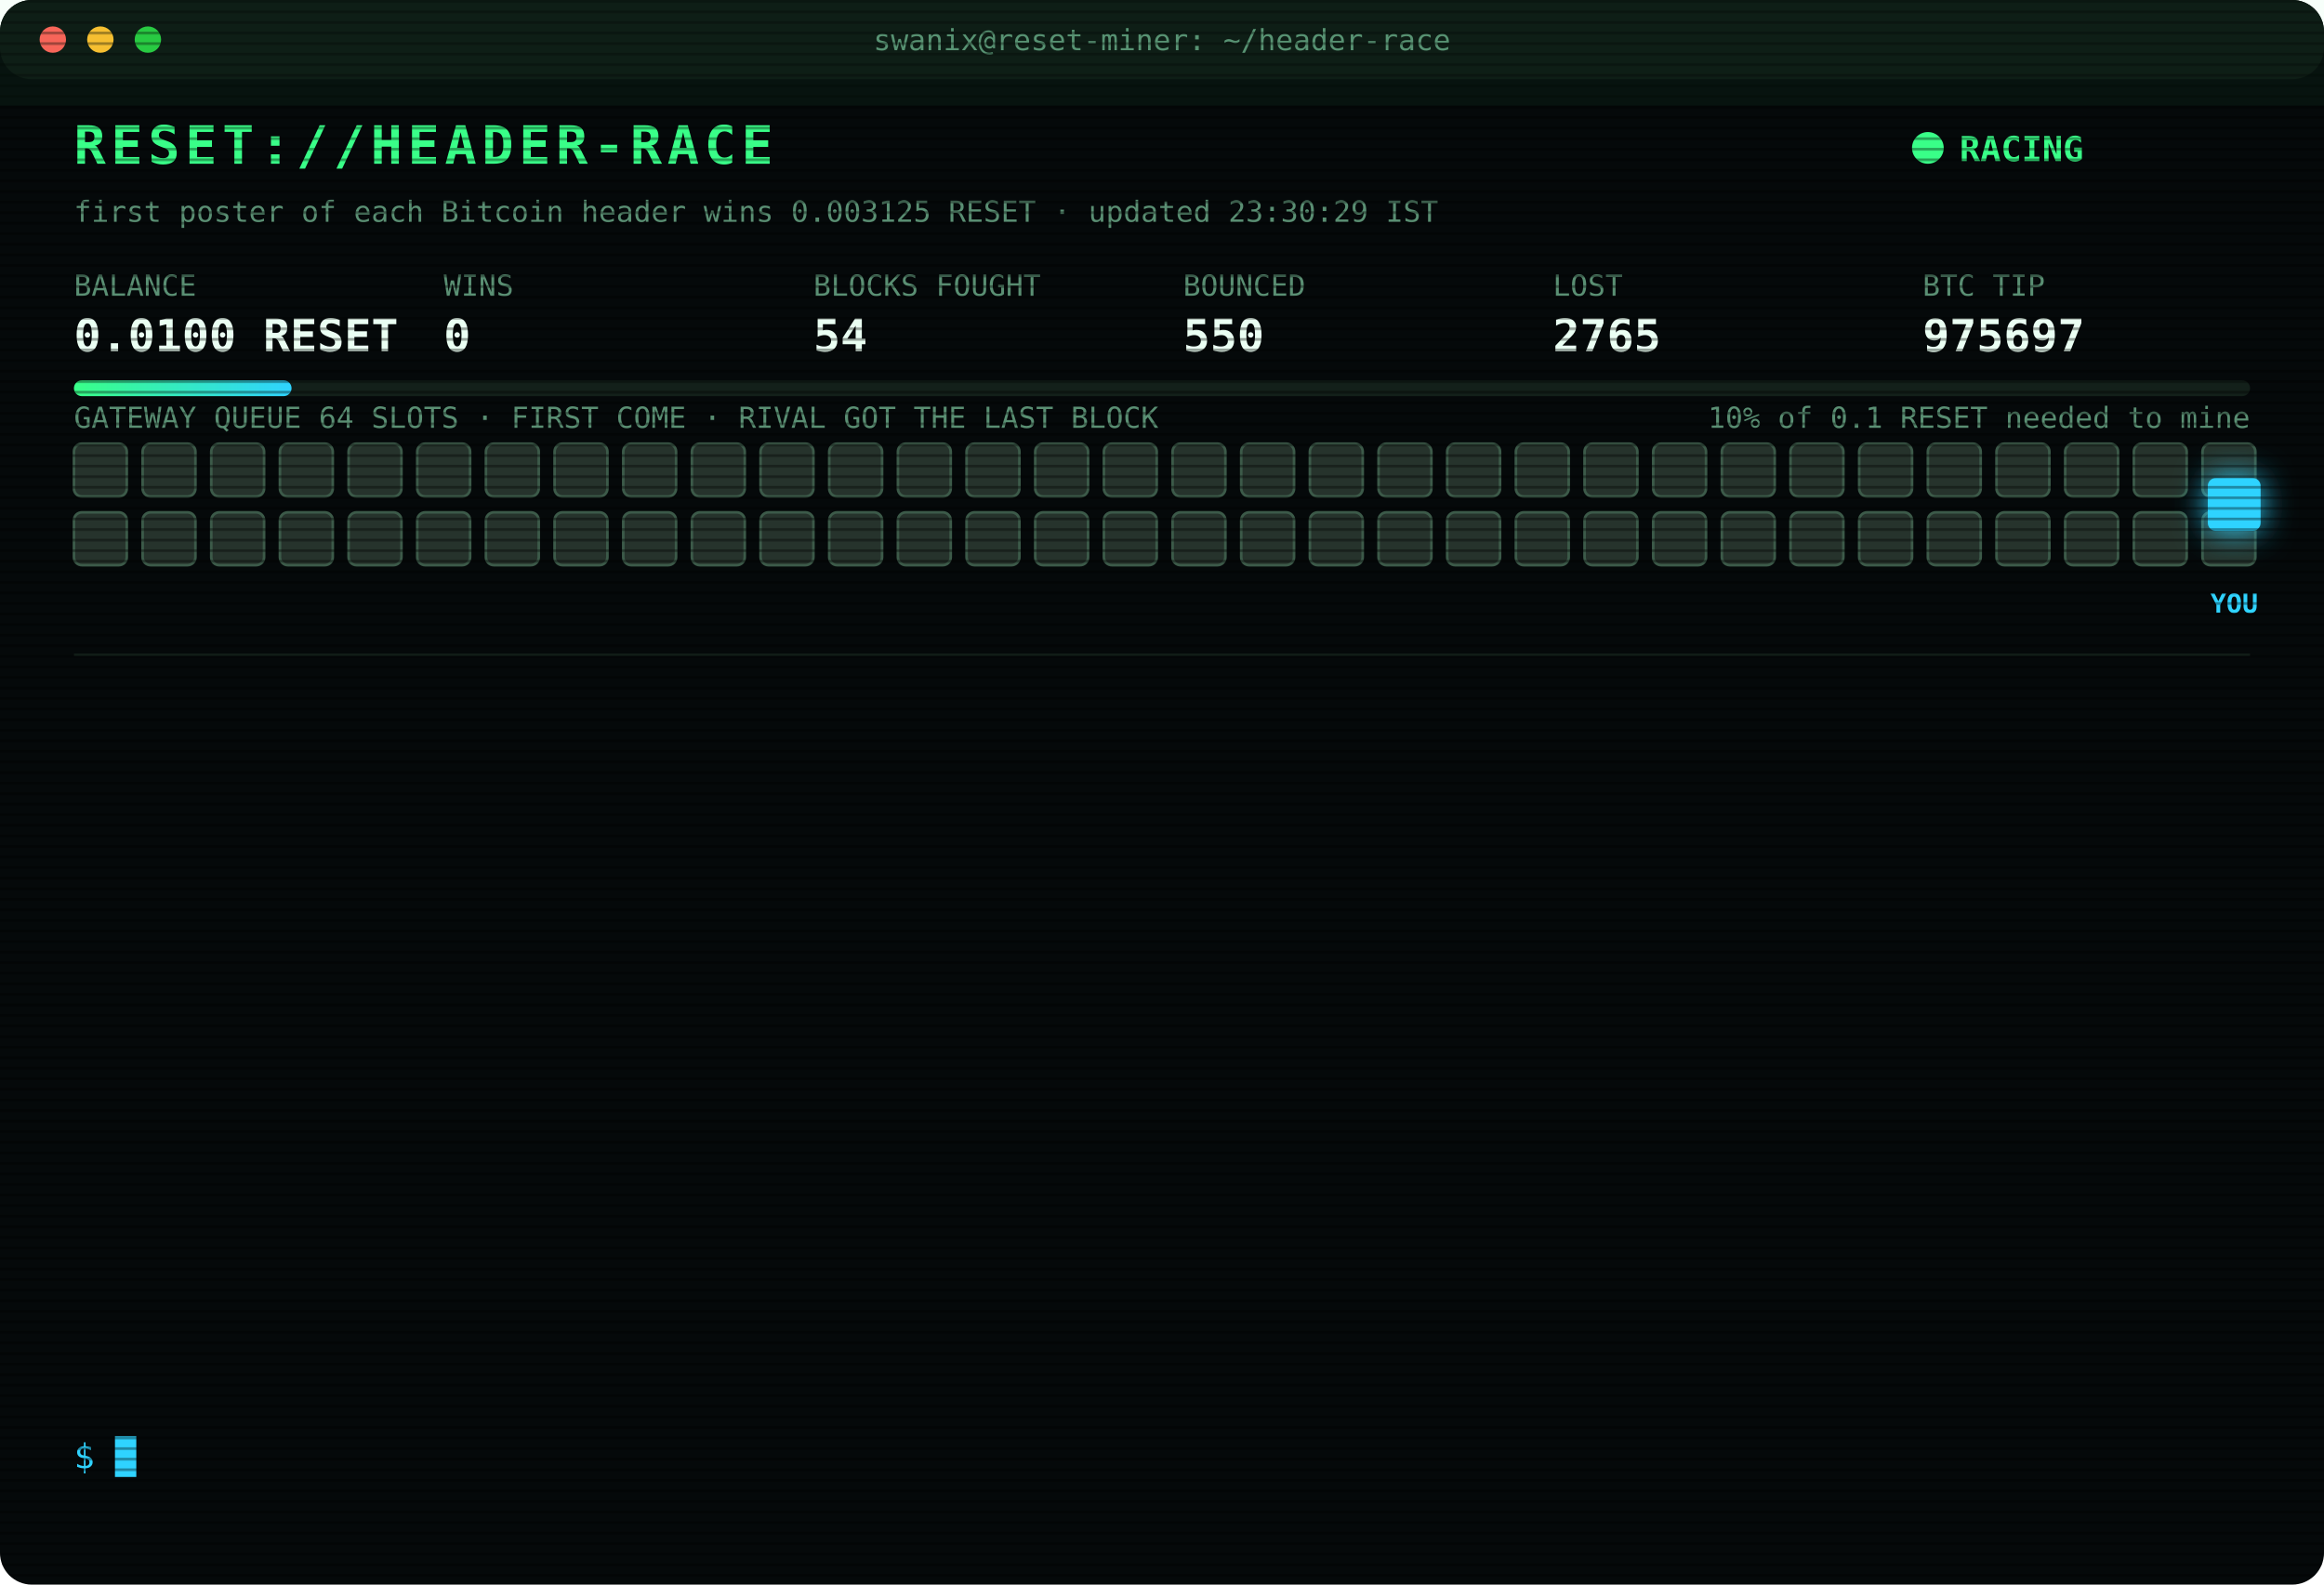
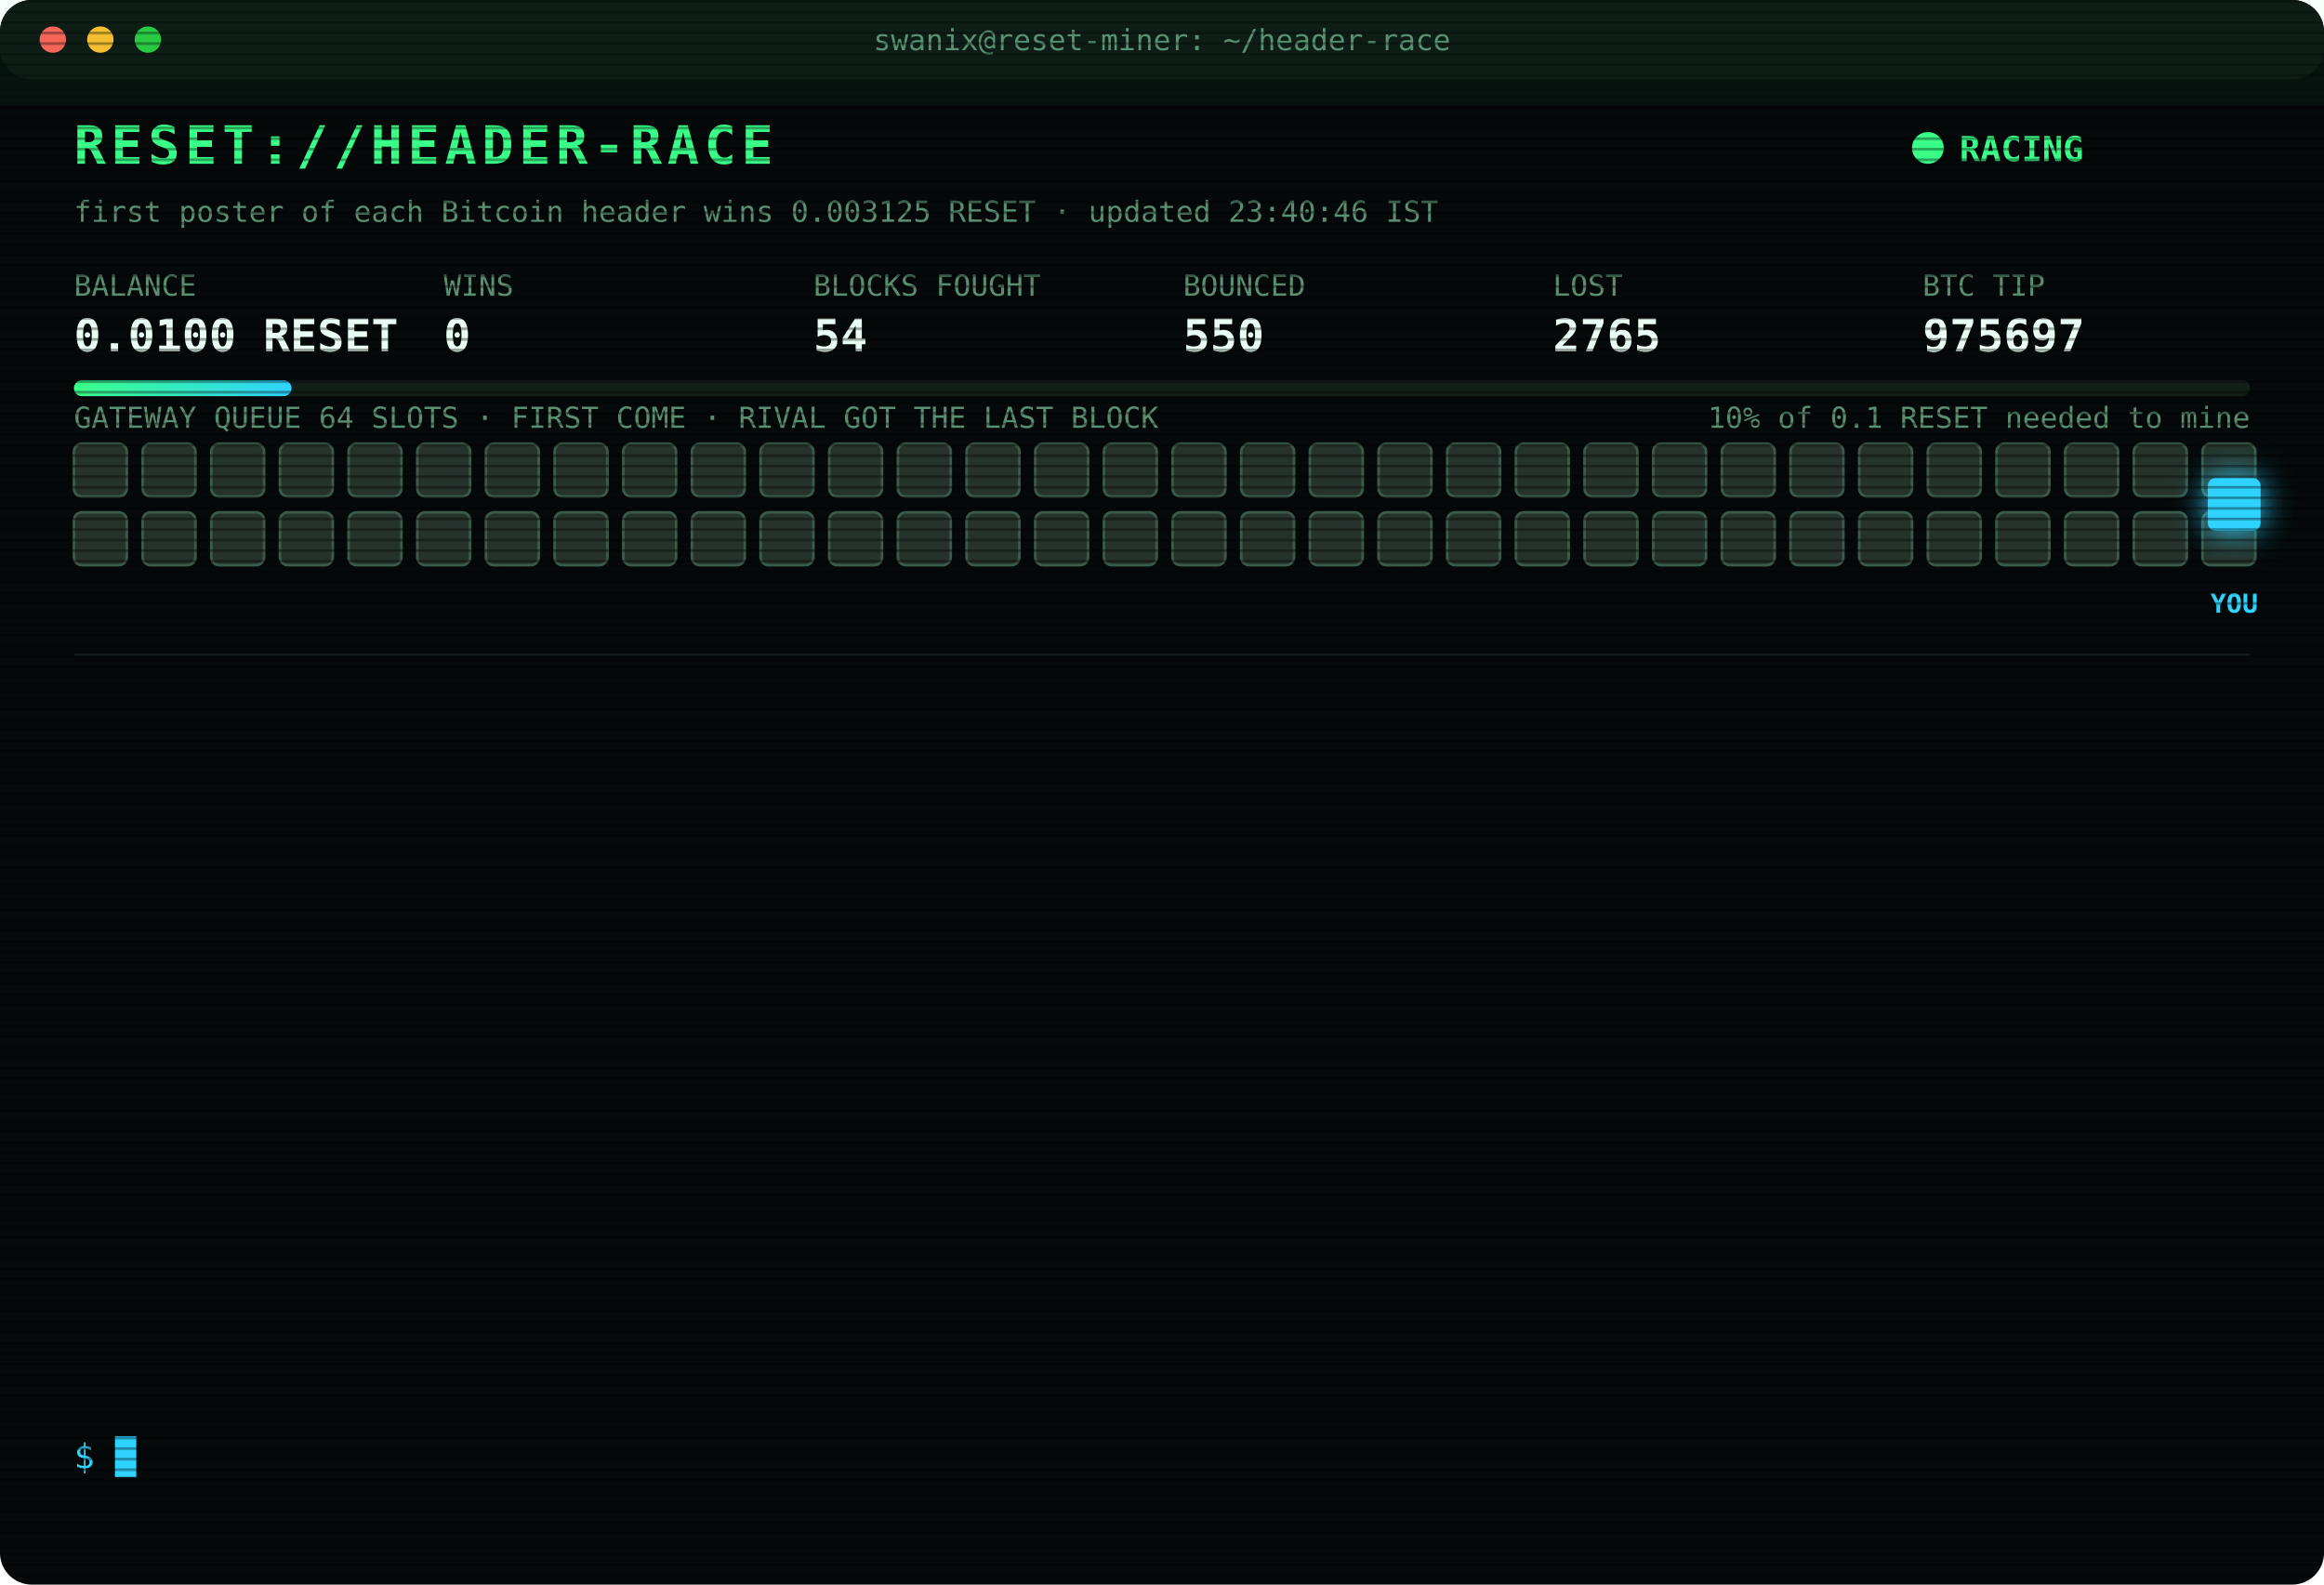
<svg xmlns="http://www.w3.org/2000/svg" width="880" height="600" viewBox="0 0 880 600" font-family="ui-monospace,SFMono-Regular,Menlo,Consolas,monospace">
  <style>
text{font-size:13px;fill:#7CFFB2}
.title{font-size:20px;font-weight:700;fill:#39FF88;letter-spacing:2px;animation:glitch 3s infinite steps(1)}
.sub{fill:#2fd3ff}.k{fill:#5a8f73;font-size:11px}.v{font-size:17px;font-weight:700;fill:#eafff3}
.ts{fill:#3f6b56}.boot{fill:#2fd3ff}.dim{fill:#5a8f73}.bad{fill:#ff4d6d}.warn{fill:#ffd23f}.mag{fill:#ff5cf0}.win{fill:#39FF88;font-weight:700}
.tag{font-size:10px;fill:#2fd3ff;font-weight:700}
.rival{fill:#26332c;stroke:#3c5a49;animation:jam 1.2s infinite alternate}
.idle{fill:#141c18;stroke:#22302a;animation:breathe 4s infinite}
.me{fill:#2fd3ff;filter:drop-shadow(0 0 6px #2fd3ff)}
.hover{animation:nudge 1.1s infinite ease-in-out}.bounce{animation:kick 1.4s infinite}
.ln{opacity:0;animation:in .4s forwards}
.cur{animation:blink 1s infinite steps(1)}
.scan{animation:scan 6s infinite linear}
.led{animation:blink 1.4s infinite}
@keyframes in{from{opacity:0;transform:translateX(-6px)}to{opacity:1;transform:none}}
@keyframes blink{50%{opacity:0}}
@keyframes jam{to{fill:#33463b}}
@keyframes breathe{50%{opacity:.4}}
@keyframes nudge{50%{transform:translateX(-10px)}}
@keyframes kick{0%,100%{transform:none}30%{transform:translateX(-14px)}55%{transform:translateX(10px) translateY(-6px)}}
@keyframes glitch{0%,92%{transform:none}93%{transform:translateX(2px);fill:#ff4d6d}95%{transform:translateX(-2px);fill:#2fd3ff}97%{transform:none}}
@keyframes scan{from{transform:translateY(-40px)}to{transform:translateY(600px)}}
</style>
  <defs>
    <pattern id="sl" width="4" height="4" patternUnits="userSpaceOnUse">
      <rect width="4" height="1" fill="#000" opacity=".35" />
    </pattern>
    <linearGradient id="bar">
      <stop offset="0" stop-color="#39FF88" />
      <stop offset="1" stop-color="#2fd3ff" />
    </linearGradient>
  </defs>
  <rect width="880" height="600" rx="12" fill="#05090a" />
  <rect width="880" height="30" rx="12" fill="#0d1512" />
  <circle cx="20" cy="15" r="5" fill="#ff5f57" />
  <circle cx="38" cy="15" r="5" fill="#febc2e" />
  <circle cx="56" cy="15" r="5" fill="#28c840" />
  <text x="440" y="19" text-anchor="middle" class="k">swanix@reset-miner: ~/header-race</text>
  <text x="28" y="62" class="title">RESET://HEADER-RACE</text>
  <circle class="led" cx="730" cy="56" r="6" fill="#39FF88" />
  <text x="742" y="61" class="win">RACING</text>
-   <text x="28" y="84" class="k">first poster of each Bitcoin header wins 0.003125 RESET · updated 23:30:29 IST</text>
+   <text x="28" y="84" class="k">first poster of each Bitcoin header wins 0.003125 RESET · updated 23:40:46 IST</text>
  <text x="28" y="112" class="k">BALANCE</text>
  <text x="28" y="133" class="v">0.0100 RESET</text>
  <text x="168" y="112" class="k">WINS</text>
  <text x="168" y="133" class="v">0</text>
  <text x="308" y="112" class="k">BLOCKS FOUGHT</text>
  <text x="308" y="133" class="v">54</text>
  <text x="448" y="112" class="k">BOUNCED</text>
  <text x="448" y="133" class="v">550</text>
  <text x="588" y="112" class="k">LOST</text>
  <text x="588" y="133" class="v">2765</text>
  <text x="728" y="112" class="k">BTC TIP</text>
  <text x="728" y="133" class="v">975697</text>
  <rect x="28" y="144" width="824" height="6" rx="3" fill="#13201a" />
  <rect x="28" y="144" width="82.4" height="6" rx="3" fill="url(#bar)" />
  <text x="852" y="162" text-anchor="end" class="k">10% of 0.1 RESET needed to mine</text>
  <text x="28" y="162" class="k">GATEWAY QUEUE 64 SLOTS · FIRST COME · RIVAL GOT THE LAST BLOCK</text>
  <rect class="rival" x="28" y="168" width="20" height="20" rx="3" style="animation-delay:0.00s" />
  <rect class="rival" x="54" y="168" width="20" height="20" rx="3" style="animation-delay:0.05s" />
  <rect class="rival" x="80" y="168" width="20" height="20" rx="3" style="animation-delay:0.10s" />
  <rect class="rival" x="106" y="168" width="20" height="20" rx="3" style="animation-delay:0.15s" />
  <rect class="rival" x="132" y="168" width="20" height="20" rx="3" style="animation-delay:0.20s" />
  <rect class="rival" x="158" y="168" width="20" height="20" rx="3" style="animation-delay:0.25s" />
  <rect class="rival" x="184" y="168" width="20" height="20" rx="3" style="animation-delay:0.30s" />
  <rect class="rival" x="210" y="168" width="20" height="20" rx="3" style="animation-delay:0.35s" />
  <rect class="rival" x="236" y="168" width="20" height="20" rx="3" style="animation-delay:0.40s" />
  <rect class="rival" x="262" y="168" width="20" height="20" rx="3" style="animation-delay:0.45s" />
  <rect class="rival" x="288" y="168" width="20" height="20" rx="3" style="animation-delay:0.50s" />
  <rect class="rival" x="314" y="168" width="20" height="20" rx="3" style="animation-delay:0.55s" />
  <rect class="rival" x="340" y="168" width="20" height="20" rx="3" style="animation-delay:0.60s" />
  <rect class="rival" x="366" y="168" width="20" height="20" rx="3" style="animation-delay:0.65s" />
  <rect class="rival" x="392" y="168" width="20" height="20" rx="3" style="animation-delay:0.70s" />
  <rect class="rival" x="418" y="168" width="20" height="20" rx="3" style="animation-delay:0.75s" />
  <rect class="rival" x="444" y="168" width="20" height="20" rx="3" style="animation-delay:0.80s" />
  <rect class="rival" x="470" y="168" width="20" height="20" rx="3" style="animation-delay:0.85s" />
  <rect class="rival" x="496" y="168" width="20" height="20" rx="3" style="animation-delay:0.90s" />
  <rect class="rival" x="522" y="168" width="20" height="20" rx="3" style="animation-delay:0.95s" />
  <rect class="rival" x="548" y="168" width="20" height="20" rx="3" style="animation-delay:1.00s" />
  <rect class="rival" x="574" y="168" width="20" height="20" rx="3" style="animation-delay:1.05s" />
  <rect class="rival" x="600" y="168" width="20" height="20" rx="3" style="animation-delay:1.10s" />
  <rect class="rival" x="626" y="168" width="20" height="20" rx="3" style="animation-delay:1.15s" />
  <rect class="rival" x="652" y="168" width="20" height="20" rx="3" style="animation-delay:1.20s" />
  <rect class="rival" x="678" y="168" width="20" height="20" rx="3" style="animation-delay:1.25s" />
  <rect class="rival" x="704" y="168" width="20" height="20" rx="3" style="animation-delay:1.30s" />
  <rect class="rival" x="730" y="168" width="20" height="20" rx="3" style="animation-delay:1.35s" />
  <rect class="rival" x="756" y="168" width="20" height="20" rx="3" style="animation-delay:1.40s" />
  <rect class="rival" x="782" y="168" width="20" height="20" rx="3" style="animation-delay:1.45s" />
  <rect class="rival" x="808" y="168" width="20" height="20" rx="3" style="animation-delay:1.50s" />
  <rect class="rival" x="834" y="168" width="20" height="20" rx="3" style="animation-delay:1.55s" />
  <rect class="rival" x="28" y="194" width="20" height="20" rx="3" style="animation-delay:1.60s" />
  <rect class="rival" x="54" y="194" width="20" height="20" rx="3" style="animation-delay:1.65s" />
  <rect class="rival" x="80" y="194" width="20" height="20" rx="3" style="animation-delay:1.70s" />
  <rect class="rival" x="106" y="194" width="20" height="20" rx="3" style="animation-delay:1.75s" />
  <rect class="rival" x="132" y="194" width="20" height="20" rx="3" style="animation-delay:1.80s" />
  <rect class="rival" x="158" y="194" width="20" height="20" rx="3" style="animation-delay:1.85s" />
  <rect class="rival" x="184" y="194" width="20" height="20" rx="3" style="animation-delay:1.90s" />
  <rect class="rival" x="210" y="194" width="20" height="20" rx="3" style="animation-delay:1.95s" />
  <rect class="rival" x="236" y="194" width="20" height="20" rx="3" style="animation-delay:2.00s" />
  <rect class="rival" x="262" y="194" width="20" height="20" rx="3" style="animation-delay:2.05s" />
  <rect class="rival" x="288" y="194" width="20" height="20" rx="3" style="animation-delay:2.10s" />
  <rect class="rival" x="314" y="194" width="20" height="20" rx="3" style="animation-delay:2.15s" />
  <rect class="rival" x="340" y="194" width="20" height="20" rx="3" style="animation-delay:2.20s" />
  <rect class="rival" x="366" y="194" width="20" height="20" rx="3" style="animation-delay:2.25s" />
  <rect class="rival" x="392" y="194" width="20" height="20" rx="3" style="animation-delay:2.30s" />
  <rect class="rival" x="418" y="194" width="20" height="20" rx="3" style="animation-delay:2.35s" />
  <rect class="rival" x="444" y="194" width="20" height="20" rx="3" style="animation-delay:2.40s" />
  <rect class="rival" x="470" y="194" width="20" height="20" rx="3" style="animation-delay:2.45s" />
  <rect class="rival" x="496" y="194" width="20" height="20" rx="3" style="animation-delay:2.50s" />
  <rect class="rival" x="522" y="194" width="20" height="20" rx="3" style="animation-delay:2.55s" />
  <rect class="rival" x="548" y="194" width="20" height="20" rx="3" style="animation-delay:2.60s" />
  <rect class="rival" x="574" y="194" width="20" height="20" rx="3" style="animation-delay:2.65s" />
  <rect class="rival" x="600" y="194" width="20" height="20" rx="3" style="animation-delay:2.70s" />
  <rect class="rival" x="626" y="194" width="20" height="20" rx="3" style="animation-delay:2.75s" />
  <rect class="rival" x="652" y="194" width="20" height="20" rx="3" style="animation-delay:2.80s" />
  <rect class="rival" x="678" y="194" width="20" height="20" rx="3" style="animation-delay:2.85s" />
  <rect class="rival" x="704" y="194" width="20" height="20" rx="3" style="animation-delay:2.90s" />
  <rect class="rival" x="730" y="194" width="20" height="20" rx="3" style="animation-delay:2.95s" />
  <rect class="rival" x="756" y="194" width="20" height="20" rx="3" style="animation-delay:3.00s" />
  <rect class="rival" x="782" y="194" width="20" height="20" rx="3" style="animation-delay:3.05s" />
  <rect class="rival" x="808" y="194" width="20" height="20" rx="3" style="animation-delay:3.10s" />
  <rect class="rival" x="834" y="194" width="20" height="20" rx="3" style="animation-delay:3.15s" />
  <g class="hover">
    <rect class="me" x="836" y="181" width="20" height="20" rx="3" />
    <text class="tag" x="846" y="232" text-anchor="middle">YOU</text>
  </g>
  <line x1="28" x2="852" y1="248" y2="248" stroke="#13201a" />
  <g class="ln" style="animation-delay:0.40s">
-     <text x="28" y="270" class="ts">20:03:35</text>
-     <text x="104" y="270" class="bad">[LOST] #975685 taken by a rival miner</text>
+     <text x="28" y="270" class="ts">20:09:07</text>
+     <text x="104" y="270" class="bad">[LOST] #975686 taken by a rival miner</text>
  </g>
  <g class="ln" style="animation-delay:0.65s">
-     <text x="28" y="292" class="ts">20:09:07</text>
-     <text x="104" y="292" class="bad">[LOST] #975686 taken by a rival miner</text>
+     <text x="28" y="292" class="ts">20:16:47</text>
+     <text x="104" y="292" class="bad">[LOST] #975688 taken by a rival miner</text>
  </g>
  <g class="ln" style="animation-delay:0.90s">
-     <text x="28" y="314" class="ts">20:16:47</text>
-     <text x="104" y="314" class="bad">[LOST] #975688 taken by a rival miner</text>
+     <text x="28" y="314" class="ts">20:19:53</text>
+     <text x="104" y="314" class="bad">[GATEWAY DOWN] no response · 1244ms</text>
  </g>
  <g class="ln" style="animation-delay:1.15s">
-     <text x="28" y="336" class="ts">20:19:53</text>
-     <text x="104" y="336" class="bad">[GATEWAY DOWN] no response · 1244ms</text>
+     <text x="28" y="336" class="ts">20:26:52</text>
+     <text x="104" y="336" class="bad">[LOST] #975689 taken by a rival miner</text>
  </g>
  <g class="ln" style="animation-delay:1.40s">
-     <text x="28" y="358" class="ts">20:26:52</text>
-     <text x="104" y="358" class="bad">[LOST] #975689 taken by a rival miner</text>
+     <text x="28" y="358" class="ts">20:31:30</text>
+     <text x="104" y="358" class="bad">[LOST] #975690 taken by a rival miner</text>
  </g>
  <g class="ln" style="animation-delay:1.65s">
-     <text x="28" y="380" class="ts">20:31:30</text>
-     <text x="104" y="380" class="bad">[LOST] #975690 taken by a rival miner</text>
+     <text x="28" y="380" class="ts">20:37:04</text>
+     <text x="104" y="380" class="bad">[LOST] #975691 taken by a rival miner</text>
  </g>
  <g class="ln" style="animation-delay:1.90s">
-     <text x="28" y="402" class="ts">20:37:04</text>
-     <text x="104" y="402" class="bad">[LOST] #975691 taken by a rival miner</text>
+     <text x="28" y="402" class="ts">21:05:36</text>
+     <text x="104" y="402" class="bad">[LOST] #975692 taken by a rival miner</text>
  </g>
  <g class="ln" style="animation-delay:2.15s">
-     <text x="28" y="424" class="ts">21:05:36</text>
-     <text x="104" y="424" class="bad">[LOST] #975692 taken by a rival miner</text>
+     <text x="28" y="424" class="ts">21:33:55</text>
+     <text x="104" y="424" class="bad">[LOST] #975693 taken by a rival miner</text>
  </g>
  <g class="ln" style="animation-delay:2.40s">
-     <text x="28" y="446" class="ts">21:33:55</text>
-     <text x="104" y="446" class="bad">[LOST] #975693 taken by a rival miner</text>
+     <text x="28" y="446" class="ts">21:56:00</text>
+     <text x="104" y="446" class="bad">[LOST] #975694 taken by a rival miner</text>
  </g>
  <g class="ln" style="animation-delay:2.65s">
-     <text x="28" y="468" class="ts">21:56:00</text>
-     <text x="104" y="468" class="bad">[LOST] #975694 taken by a rival miner</text>
+     <text x="28" y="468" class="ts">22:09:19</text>
+     <text x="104" y="468" class="bad">[LOST] #975695 taken by a rival miner</text>
  </g>
  <g class="ln" style="animation-delay:2.90s">
-     <text x="28" y="490" class="ts">22:09:19</text>
-     <text x="104" y="490" class="bad">[LOST] #975695 taken by a rival miner</text>
+     <text x="28" y="490" class="ts">22:37:34</text>
+     <text x="104" y="490" class="bad">[LOST] #975696 taken by a rival miner</text>
  </g>
  <g class="ln" style="animation-delay:3.15s">
-     <text x="28" y="512" class="ts">22:37:34</text>
-     <text x="104" y="512" class="bad">[LOST] #975696 taken by a rival miner</text>
+     <text x="28" y="512" class="ts">23:12:21</text>
+     <text x="104" y="512" class="bad">[LOST] #975697 taken by a rival miner</text>
  </g>
  <g class="ln" style="animation-delay:3.40s">
-     <text x="28" y="534" class="ts">23:12:21</text>
-     <text x="104" y="534" class="bad">[LOST] #975697 taken by a rival miner</text>
+     <text x="28" y="534" class="ts">23:40:46</text>
+     <text x="104" y="534" class="dim">[STINT END] calls 740 · wins 0</text>
  </g>
  <text x="28" y="556" class="sub">$ <tspan class="cur">█</tspan>
  </text>
  <rect width="880" height="600" rx="12" fill="url(#sl)" pointer-events="none" />
  <rect class="scan" width="880" height="40" fill="#39FF88" opacity=".04" />
</svg>
